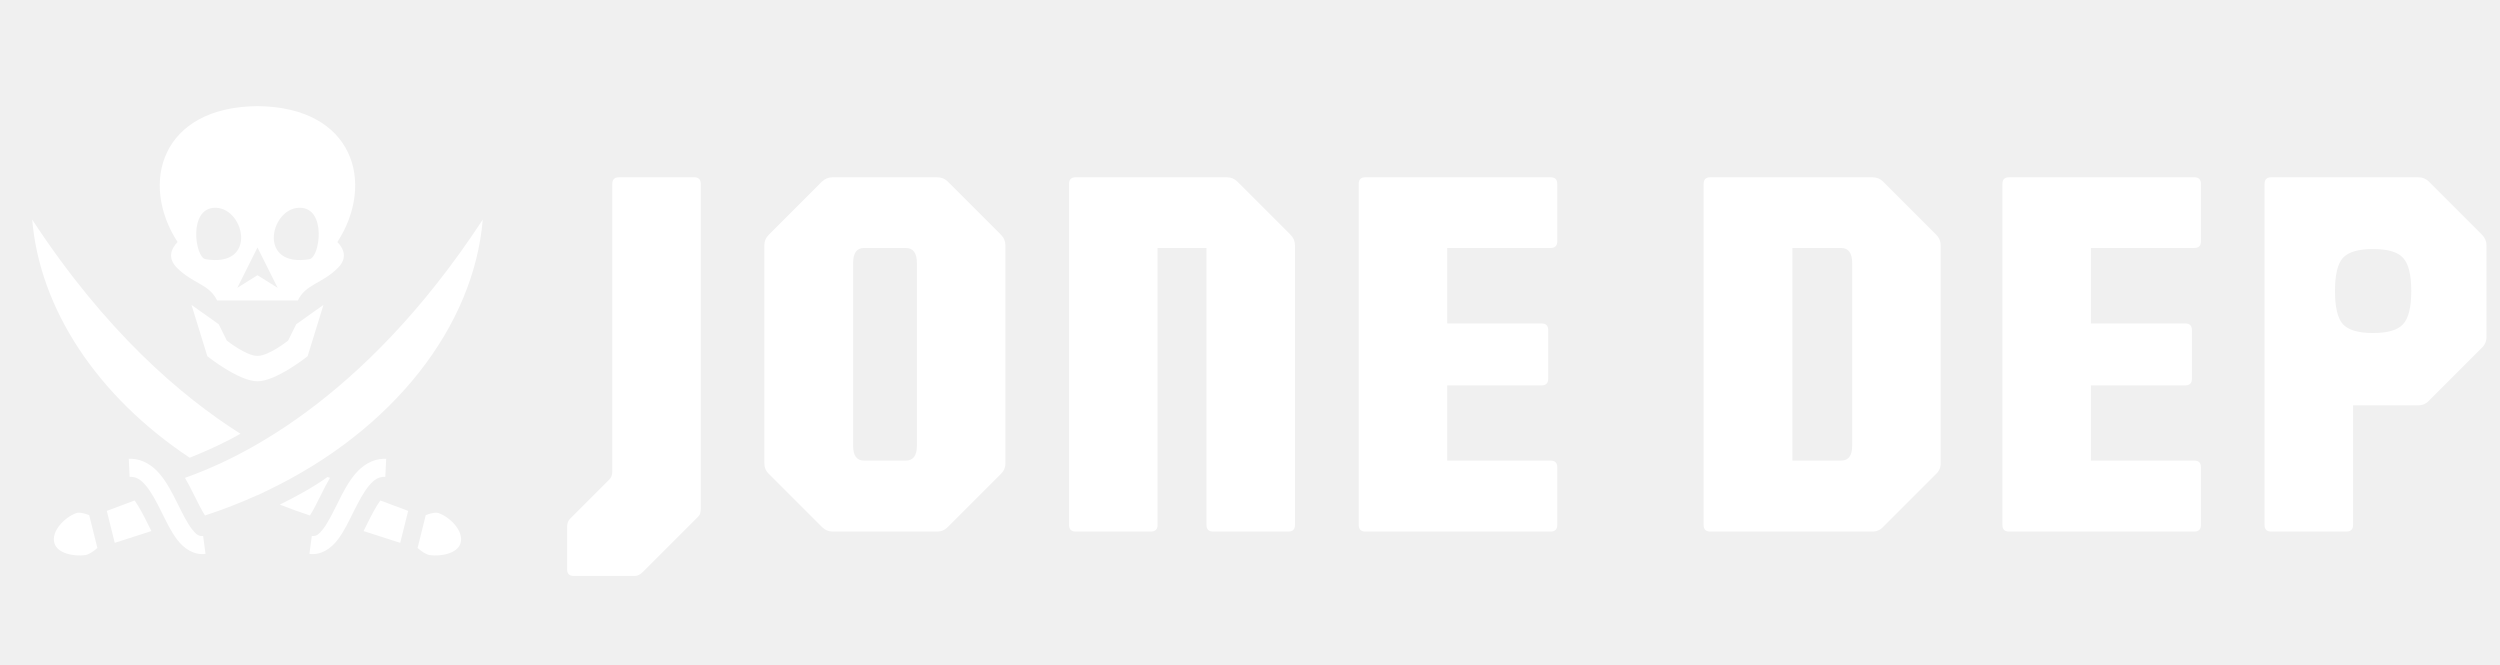
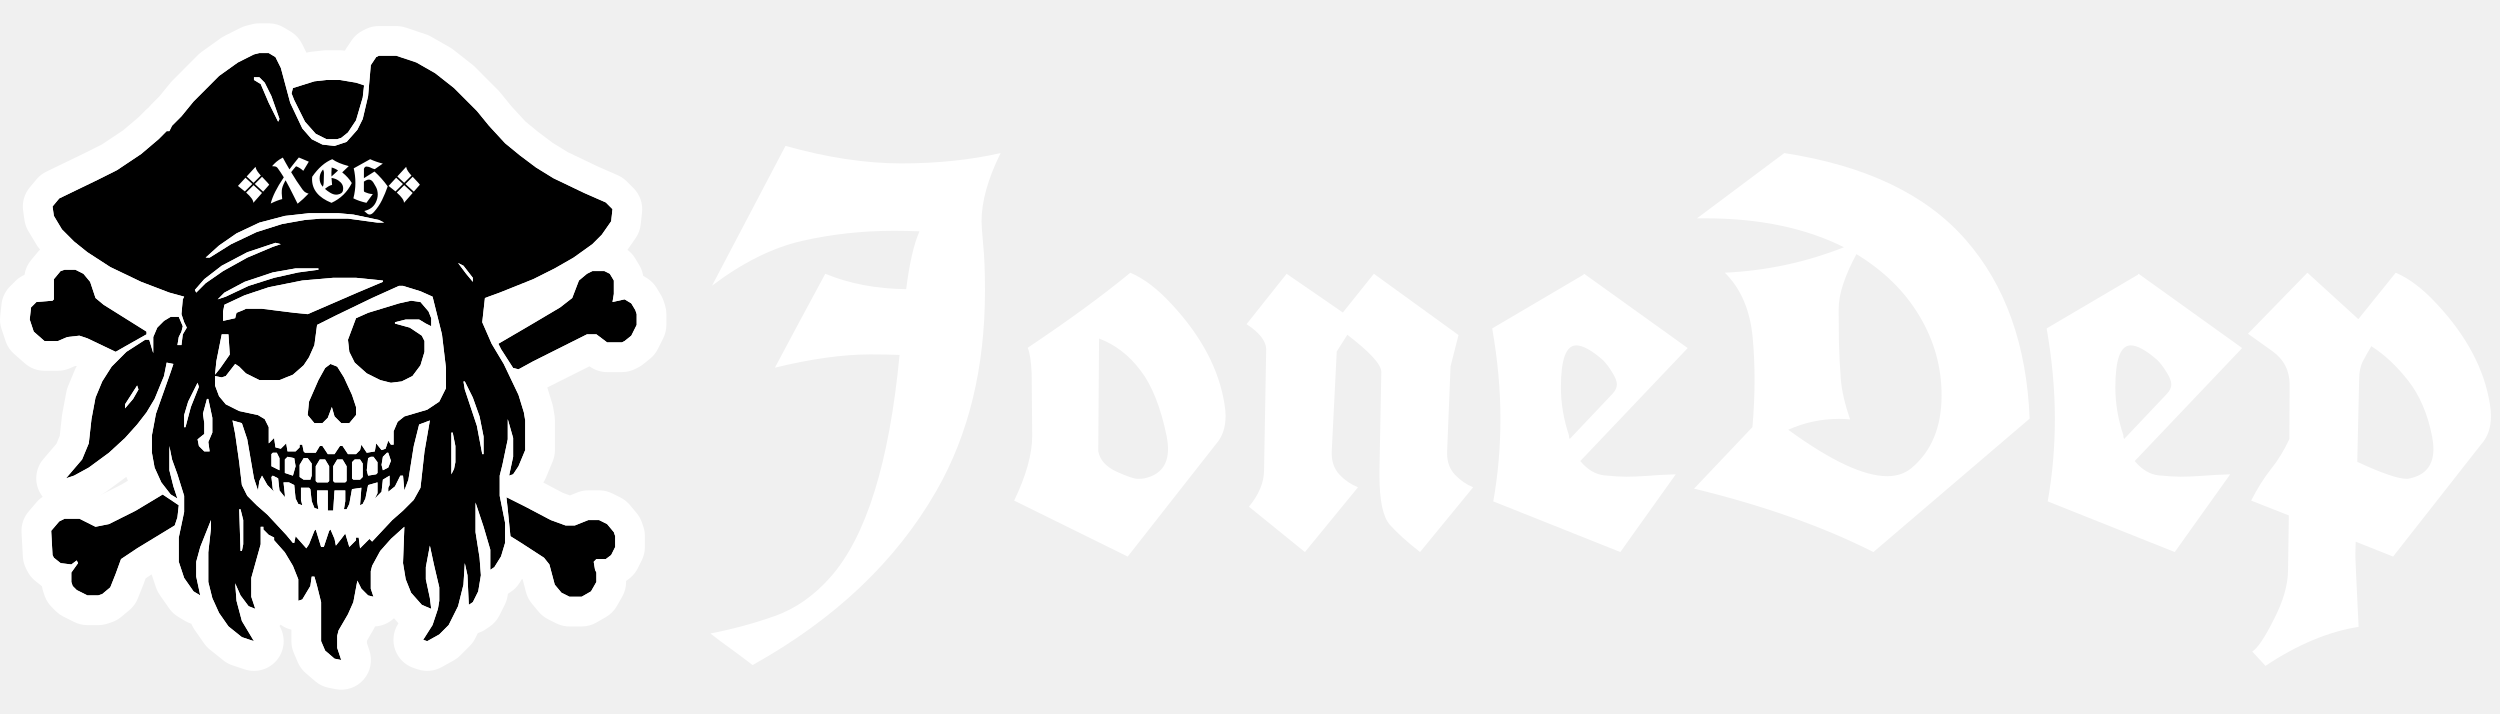
- <svg xmlns="http://www.w3.org/2000/svg" width="602" height="160" viewBox="0 0 602 160" fill="none">
-   <path d="M62 25.557C38.75 25.75 33.573 44.131 42.762 58.285C41.213 59.867 40.257 62.132 42.625 64.5C46.5 68.375 50.375 68.375 52.277 72.352H71.723C73.625 68.375 77.5 68.375 81.375 64.5C83.743 62.132 82.787 59.867 81.238 58.285C90.427 44.131 85.25 25.75 62 25.557ZM51.793 50.03C51.896 50.029 52.002 50.031 52.109 50.037C58.988 50.386 62 64.5 49.486 62.412C46.965 61.991 45.283 50.069 51.793 50.03ZM72.207 50.03C78.717 50.069 77.035 61.991 74.514 62.412C62 64.5 65.012 50.386 71.891 50.037C71.999 50.031 72.104 50.029 72.207 50.029V50.03ZM7.75 52.875C9.544 74.329 23.365 95.39 45.682 110.224C50.032 108.468 54.344 106.513 57.894 104.442C43.655 95.436 25.415 79.87 7.75 52.875ZM116.25 52.875C86.994 97.584 56.154 110.951 44.54 115.068C45.31 116.37 45.993 117.727 46.65 119.048C47.589 120.934 48.486 122.741 49.358 124.13C53.658 122.725 57.878 121.089 62 119.228L62.041 119.246C62.822 118.876 63.601 118.5 64.378 118.12C94.814 103.556 114.108 78.496 116.25 52.875ZM62 59.59L66.862 69.314L62 66.275L57.138 69.314L62 59.59ZM46.111 73.421L49.928 85.783C49.928 85.783 57.501 91.818 62 91.818C66.499 91.818 74.072 85.783 74.072 85.783L77.888 73.421L71.329 78.08L69.376 82.015C69.376 82.015 64.749 85.703 62 85.703C59.251 85.703 54.624 82.015 54.624 82.015L52.671 78.08L46.111 73.421ZM31.584 110.47C31.392 110.465 31.201 110.467 31.009 110.476L31.216 114.83C32.757 114.757 33.835 115.416 35.118 116.923C36.401 118.43 37.617 120.727 38.809 123.12C40 125.514 41.16 127.993 42.713 130.011C44.267 132.027 46.637 133.751 49.487 133.374L48.916 129.053C47.924 129.184 47.273 128.787 46.167 127.35C45.06 125.913 43.921 123.606 42.712 121.177C41.502 118.748 40.218 116.187 38.438 114.097C36.77 112.138 34.428 110.54 31.584 110.47ZM92.416 110.47C89.571 110.54 87.23 112.137 85.562 114.097C83.782 116.187 82.498 118.748 81.288 121.177C80.079 123.606 78.94 125.913 77.833 127.35C76.726 128.787 76.076 129.184 75.084 129.053L74.513 133.374C77.363 133.751 79.733 132.027 81.287 130.011C82.84 127.993 84 125.514 85.191 123.12C86.383 120.727 87.599 118.43 88.882 116.923C90.165 115.416 91.243 114.757 92.784 114.83L92.991 110.476C92.799 110.467 92.608 110.465 92.416 110.47ZM78.871 114.855C75.487 117.278 71.574 119.437 67.385 121.51C69.777 122.457 72.197 123.33 74.641 124.13C75.514 122.741 76.411 120.934 77.35 119.048C78.007 117.727 78.69 116.37 79.46 115.068C79.273 115.002 79.067 114.926 78.871 114.855H78.871ZM32.417 120.515L25.716 123.022L27.63 130.717L36.452 127.882C36.108 127.2 35.771 126.514 35.433 125.833C34.452 123.864 33.454 121.968 32.417 120.515ZM91.583 120.515C90.546 121.968 89.548 123.864 88.567 125.833C88.229 126.514 87.892 127.2 87.548 127.882L96.37 130.717L98.284 123.022L91.583 120.515ZM18.956 123.458C18.849 123.46 18.742 123.47 18.637 123.487C18.536 123.503 18.438 123.528 18.342 123.563C15.546 124.58 12.262 127.932 13.099 130.786C13.842 133.323 17.864 134.022 20.484 133.672C21.411 133.549 22.522 132.762 23.447 131.956L21.479 124.049C20.695 123.738 19.732 123.437 18.956 123.458ZM105.044 123.458C104.268 123.437 103.305 123.738 102.521 124.049L100.553 131.956C101.478 132.762 102.589 133.549 103.516 133.672C106.136 134.022 110.158 133.323 110.901 130.786C111.738 127.932 108.454 124.58 105.658 123.563C105.562 123.529 105.464 123.503 105.363 123.487C105.258 123.47 105.151 123.46 105.044 123.458Z" fill="white" />
-   <path d="M138.16 138.688C137.093 138.688 136.56 138.155 136.56 137.088V126.912C136.56 126.101 136.773 125.461 137.2 124.992L146.672 115.52C147.184 115.051 147.44 114.368 147.44 113.472V44.288C147.44 43.221 147.973 42.688 149.04 42.688H167.152C168.219 42.688 168.752 43.221 168.752 44.288V122.432C168.752 122.816 168.709 123.179 168.624 123.52C168.581 123.819 168.389 124.139 168.048 124.48L154.8 137.728C154.16 138.368 153.52 138.688 152.88 138.688H138.16ZM200.503 128C199.522 128 198.668 127.637 197.943 126.912L185.143 114.112C184.418 113.429 184.055 112.576 184.055 111.552V59.072C184.055 58.091 184.418 57.237 185.143 56.512L197.943 43.712C198.668 43.029 199.522 42.688 200.503 42.688H225.655C226.679 42.688 227.532 43.029 228.215 43.712L241.015 56.512C241.74 57.237 242.103 58.091 242.103 59.072V111.552C242.103 112.576 241.74 113.429 241.015 114.112L228.215 126.912C227.532 127.637 226.679 128 225.655 128H200.503ZM208.055 110.912H218.103C219.895 110.912 220.791 109.717 220.791 107.328V63.36C220.791 60.928 219.895 59.712 218.103 59.712H208.055C206.306 59.712 205.431 60.928 205.431 63.36V107.328C205.431 109.717 206.306 110.912 208.055 110.912ZM259.03 128C257.963 128 257.43 127.467 257.43 126.4V44.288C257.43 43.221 257.963 42.688 259.03 42.688H295.382C296.406 42.688 297.259 43.029 297.942 43.712L310.742 56.512C311.467 57.237 311.83 58.091 311.83 59.072V126.4C311.83 127.467 311.297 128 310.23 128H292.118C291.051 128 290.518 127.467 290.518 126.4V59.712H278.742V126.4C278.742 127.467 278.209 128 277.142 128H259.03ZM328.78 128C327.713 128 327.18 127.467 327.18 126.4V44.288C327.18 43.221 327.713 42.688 328.78 42.688H373.388C374.455 42.688 374.988 43.221 374.988 44.288V58.112C374.988 59.179 374.455 59.712 373.388 59.712H348.492V77.888H371.212C372.279 77.888 372.812 78.421 372.812 79.488V91.2C372.812 92.267 372.279 92.8 371.212 92.8H348.492V110.912H373.388C374.455 110.912 374.988 111.445 374.988 112.512V126.4C374.988 127.467 374.455 128 373.388 128H328.78ZM411.832 128C410.765 128 410.232 127.467 410.232 126.4V44.288C410.232 43.221 410.765 42.688 411.832 42.688H450.872C451.896 42.688 452.749 43.029 453.432 43.712L466.232 56.512C466.957 57.237 467.32 58.091 467.32 59.072V111.552C467.32 112.576 466.957 113.429 466.232 114.112L453.432 126.912C452.749 127.637 451.896 128 450.872 128H411.832ZM431.608 110.912H443.32C445.112 110.912 446.008 109.717 446.008 107.328V63.36C446.008 60.928 445.112 59.712 443.32 59.712H431.608V110.912ZM483.78 128C482.713 128 482.18 127.467 482.18 126.4V44.288C482.18 43.221 482.713 42.688 483.78 42.688H528.388C529.455 42.688 529.988 43.221 529.988 44.288V58.112C529.988 59.179 529.455 59.712 528.388 59.712H503.492V77.888H526.212C527.279 77.888 527.812 78.421 527.812 79.488V91.2C527.812 92.267 527.279 92.8 526.212 92.8H503.492V110.912H528.388C529.455 110.912 529.988 111.445 529.988 112.512V126.4C529.988 127.467 529.455 128 528.388 128H483.78ZM546.905 128C545.838 128 545.305 127.467 545.305 126.4V44.288C545.305 43.221 545.838 42.688 546.905 42.688H582.297C583.321 42.688 584.174 43.029 584.857 43.712L597.657 56.512C598.382 57.237 598.745 58.091 598.745 59.072V81.152C598.745 82.176 598.382 83.029 597.657 83.712L584.857 96.512C584.174 97.237 583.321 97.6 582.297 97.6H566.617V126.4C566.617 127.467 566.084 128 565.017 128H546.905ZM571.417 80.192C574.958 80.192 577.369 79.488 578.649 78.08C579.972 76.672 580.633 74.005 580.633 70.08C580.633 66.155 579.972 63.488 578.649 62.08C577.369 60.672 574.958 59.968 571.417 59.968C567.918 59.968 565.508 60.672 564.185 62.08C562.905 63.488 562.265 66.155 562.265 70.08C562.265 74.005 562.905 76.672 564.185 78.08C565.508 79.488 567.918 80.192 571.417 80.192Z" fill="white" />
+ <svg xmlns="http://www.w3.org/2000/svg" width="589" height="168" viewBox="0 0 589 168" fill="none">
+   <path d="M61.099 12.5H63.314L64.896 13.451L66.161 15.988L68.376 24.232L71.223 30.256L73.438 32.793L75.969 34.061L78.816 34.378L81.663 33.427L84.195 30.573L85.46 28.037L86.725 22.646L87.358 15.354L88.624 13.451L89.256 13.134H93.369L98.115 14.72L102.544 17.256L106.973 20.744L112.352 26.134L115.199 29.622L118.995 33.744L122.475 36.598L126.272 39.451L130.385 41.988L137.661 45.476L142.723 47.695L144.305 49.281L143.989 52.134L141.774 55.305L139.56 57.524L135.13 60.695L130.701 63.232L125.639 65.768L117.73 68.939L114.25 70.207L113.617 75.915L115.832 80.988L118.679 85.744L122.159 93.037L123.425 97.159L123.741 99.061V106.037L122.159 109.841L120.894 111.744L119.944 112.061L120.894 107.622V103.183L119.628 98.744V103.5L118.363 109.524L117.73 112.061V116.817L118.995 123.159V127.915L118.046 131.085L116.464 133.622L115.515 134.256V129.5L113.933 124.11L112.035 118.402V125.378L112.984 131.402L113.301 135.524L112.668 139.329L111.402 141.866L110.453 142.5L110.137 135.524L109.504 132.671L109.188 137.744L107.922 142.817L105.708 147.256L103.493 149.476L100.646 151.061L99.697 150.744L101.911 147.256L103.177 143.451L103.493 141.549V138.378L102.228 132.988L101.279 128.549L100.329 133.622V136.476L101.279 140.915L101.595 143.451L99.38 142.5L96.849 139.646L95.584 136.476L94.951 132.671L95.267 124.11L92.104 126.963L89.573 129.817L87.674 133.305L87.358 134.573V138.695L87.991 140.598L86.725 140.28L85.144 138.695L84.195 136.793L83.245 141.866L81.98 144.72L79.765 148.524L79.449 149.793V152.646L80.398 155.5L78.816 155.183L76.602 153.28L75.652 151.061V141.866L74.703 138.061L74.071 135.841H73.438L73.121 138.061L71.223 141.232L70.274 141.549V136.476L69.009 133.305L67.11 130.134L64.579 127.28V126.646L63.314 126.012L62.048 124.744V124.11H61.416V128.232L59.201 136.159V140.598L60.15 143.451L58.568 142.817L56.67 140.28L55.405 137.427L55.721 141.549L56.986 146.305L59.834 151.061L56.986 150.11L53.823 147.573L51.608 144.402L50.026 140.915L49.077 137.11V130.134L49.71 124.427V122.524L47.179 128.866L46.23 132.354V135.841L47.179 140.28L45.597 139.329L43.383 136.159L42.117 132.354V126.646L43.383 120.622V116.817L41.801 111.744L40.535 108.256L39.902 105.085V110.793L40.852 114.598L41.801 117.451L40.219 116.5L38.004 113.646L36.422 110.159L35.79 106.671V102.549L36.739 97.476L40.219 87.646L40.852 85.744L39.27 85.427L38.637 88.598L36.422 93.988L34.524 97.159L32.309 100.012L29.462 103.183L25.666 106.671L20.92 110.159L17.44 112.061L15.542 112.695L19.338 108.256L20.92 104.451L21.553 98.744L22.502 93.671L24.084 89.866L26.298 86.378L29.779 82.89L34.208 80.037H35.157L36.106 83.207V79.402L37.055 77.183L38.637 75.598L40.219 74.646H42.117L43.066 76.866L42.75 78.134L42.117 79.402L41.801 81.305H42.75L43.066 78.768L44.015 77.183L43.383 75.915L42.75 74.012L43.066 70.524L43.383 69.89L39.902 68.939L33.259 66.402L25.982 62.915L20.604 59.427L17.44 56.89L14.593 54.037L12.694 50.866L12.378 48.646L13.96 46.744L23.135 42.305L27.564 40.085L33.259 36.281L37.371 32.793L39.27 30.89H39.902L40.535 29.622L42.75 27.402L45.597 23.915L51.608 17.89L56.037 14.72L59.834 12.817L61.099 12.5ZM59.834 18.207V18.841L61.416 19.793L63.314 24.232L65.528 28.671L65.845 28.037L63.947 22.646L62.365 19.476L61.099 18.207H59.834ZM72.805 50.232L67.11 50.866L61.099 52.451L55.721 54.988L51.608 57.842L48.444 60.695H49.394L54.456 57.524L60.467 54.671L66.478 52.768L71.856 51.817L75.652 51.5H81.98L88.94 52.451H90.522L89.256 51.817L83.245 50.549L79.765 50.232H72.805ZM64.896 57.207L58.252 59.427L52.241 62.598L48.128 65.768L45.913 68.305L46.23 68.939L48.444 66.719L52.557 63.866L58.252 60.695L64.263 58.158L66.161 57.524L64.896 57.207ZM107.922 61.963L109.821 64.5L111.402 66.402V65.451L109.188 62.598L107.922 61.963ZM69.641 63.232L64.263 64.183L57.619 66.402L52.874 68.939L51.292 70.524L53.19 69.89L58.568 67.354L64.579 65.451L70.274 64.183L75.02 63.549V63.232H69.641ZM78.5 65.451L71.223 66.085L63.314 67.671L57.619 69.573L52.874 71.793L52.557 73.378V75.598L55.405 74.963L55.721 73.695L57.303 73.061L57.936 72.744H61.732L69.325 73.695L72.489 74.012L84.195 68.939L90.206 66.402V66.085L83.878 65.451H78.5ZM94.002 67.354L87.674 70.207L79.132 74.329L74.703 76.549L74.071 81.305L72.805 84.159L71.54 86.061L69.009 88.281L65.845 89.549H61.099L57.936 87.963L56.354 86.378L55.405 85.744L53.19 88.598L52.241 88.915L50.659 88.598V90.817L51.608 93.354L53.19 95.256L56.354 96.841L60.783 97.793L62.365 98.744L63.314 100.646V104.451L64.579 103.183L64.896 105.402L66.161 105.719L67.427 104.451L67.743 106.354H69.641L70.591 105.402V104.768H71.223L71.54 106.354L71.856 106.671H74.387L75.336 105.085H75.969L77.234 106.988H78.816L80.082 105.085H80.714L81.98 106.988H83.878L84.827 106.037L85.144 104.768L86.409 106.671L88.307 106.354L88.624 104.451L89.889 106.037L90.838 105.719L91.471 103.817L92.104 104.768H92.737V101.598L93.686 99.378L95.267 98.11L100.646 96.524L103.493 94.622L105.075 91.451V86.695L104.126 78.768L101.911 69.89L99.064 68.622L94.951 67.354H94.002ZM52.241 78.768L50.975 85.11L50.659 88.281L51.925 86.695L54.139 83.524L53.823 78.768H52.241ZM109.188 89.866L109.504 91.768L112.352 100.329L113.617 106.988H113.933V102.866L112.984 98.11L111.402 93.671L109.504 89.866H109.188ZM46.546 90.183L44.332 94.622L43.383 97.793V100.646H43.699L44.964 95.89L46.863 91.134L46.546 90.183ZM32.309 90.817L29.462 95.256V96.207L31.36 93.988L32.626 91.768L32.309 90.817ZM48.761 93.988L47.812 97.476L48.128 99.695V102.232L46.546 103.5L46.863 105.085L48.128 106.354H49.394L49.077 104.134L50.026 101.915V98.427L49.077 93.988H48.761ZM54.772 99.061L55.405 102.232L56.354 108.89L56.986 114.28L58.252 116.817L60.467 119.037L62.998 121.256L67.427 126.012L69.009 127.915H69.325L69.641 126.329L72.172 129.183L72.805 128.232L74.071 125.061L74.387 124.744L75.652 128.866H76.285L77.551 125.061L77.867 124.744L78.816 126.963L79.132 128.549L80.398 126.963L81.347 125.695L82.296 128.866L83.878 127.28V126.646H84.511L84.827 129.183L87.042 126.963L87.674 127.598L92.42 122.524L94.951 120.305L97.482 117.768L99.064 114.915L100.013 106.354L101.279 99.061L98.748 100.012L97.482 105.085L96.217 113.012L95.267 115.549L94.951 112.061H94.318L93.053 114.598L91.471 115.866V114.915L91.787 114.28V112.061L90.206 113.012L89.889 115.866L88.307 117.451L88.94 116.183V113.646L86.725 114.28L86.093 117.451L85.46 118.719L84.827 119.037L85.144 114.915L82.929 115.232L82.296 118.719L81.663 119.988H81.031L81.347 118.085V115.549H78.816L78.5 120.305H77.234V115.549H74.703V118.085L75.02 119.988L74.071 119.671L73.438 118.085L73.121 115.232L72.805 114.915H70.907V117.768L71.223 119.037L70.274 118.719L69.641 117.451L69.325 114.28L68.059 113.646H66.794L67.11 116.5V117.134L65.845 115.549L65.528 112.695L64.263 112.061L63.947 112.378L64.263 115.232L64.579 115.866L62.998 114.28L61.732 112.061L61.099 113.329L60.783 115.549L59.834 112.695L58.252 103.5L56.986 99.695L54.772 99.061ZM106.34 101.915V111.744L106.973 110.476L107.29 108.89V105.085L106.657 101.915H106.34ZM64.263 106.671L63.947 106.988V109.841L65.845 110.793V107.939L65.212 106.671H64.263ZM91.155 106.671L90.206 107.622L89.889 109.524L90.206 110.793L91.471 110.159L92.104 108.573L91.471 106.671H91.155ZM67.743 107.622L67.11 108.256V111.427L69.009 112.061L69.641 109.841L69.325 107.939L67.743 107.622ZM87.358 107.622L86.725 107.939L86.409 110.793L86.725 112.061L88.624 111.744L88.94 111.427V108.89L87.991 107.622H87.358ZM71.54 107.939L70.591 109.524V112.378L71.54 113.012H73.121L73.438 112.061V109.207L72.489 107.939H71.54ZM75.336 108.256L74.387 109.841V113.329L74.703 113.646H77.234L77.551 113.329V109.841L76.602 108.256H75.336ZM79.449 108.256L78.5 109.841V113.329L78.816 113.646H81.347L81.663 113.329V109.841L80.714 108.256H79.449ZM83.562 108.256L82.929 108.89V112.695L83.245 113.012H84.827L85.46 112.378V109.207L84.827 108.256H83.562ZM56.354 119.988L56.67 129.817H56.986L57.303 128.232V122.524L56.67 119.988H56.354Z" fill="black" />
+   <path d="M76.918 18.841H80.082L83.878 19.476L85.776 20.11L85.46 22.963L83.878 28.354L81.98 31.207L80.398 32.476L79.449 32.793H76.918L74.387 31.524L71.856 28.671L69.325 23.598L68.692 22.012L69.009 20.744L74.07 19.159L76.918 18.841Z" fill="black" />
+   <path d="M15.225 63.549H17.756L19.655 64.5L21.236 66.402L22.502 70.207L24.4 71.793L34.524 78.134V78.768L29.462 81.622L27.247 82.89L20.604 79.719L18.706 79.085L15.858 79.402L13.644 80.354H10.48L7.949 78.134L7 75.281L7.316 72.427L8.582 71.159L12.378 70.841L12.694 70.524V65.768L14.276 63.866L15.225 63.549Z" fill="black" />
+   <path d="M139.559 63.866H142.407L143.672 64.5L144.621 66.085V69.256L144.305 71.159L147.152 70.524L148.734 71.476L149.683 73.061L150 74.012V76.549L148.734 79.085L147.152 80.354L146.52 80.671H143.04L140.509 78.768H138.294L125.639 85.11L122.159 87.012L120.894 86.695L118.046 82.256L117.413 80.988L125.006 76.549L131.967 72.427L134.814 70.207L136.396 66.085L138.294 64.5L139.559 63.866Z" fill="black" />
+   <path d="M96.849 70.841L99.064 71.159L100.962 73.378L101.595 74.963V76.866L100.329 76.232L98.748 75.281H95.584L93.053 75.915V76.232L96.533 77.183L99.38 79.085L100.013 80.354V82.89L99.064 86.061L97.166 88.598L94.635 89.866L92.104 90.183L89.573 89.549L86.409 87.963L83.562 85.427L82.296 82.89L81.98 80.037L83.878 74.963L86.725 73.695L94.002 71.476L96.849 70.841Z" fill="black" />
+   <path d="M77.867 85.744L79.449 86.378L81.031 88.915L82.929 93.037L83.878 95.89V97.793L82.296 99.695H80.398L78.816 98.11L78.183 95.89L77.234 98.427L75.969 99.695H74.071L72.489 97.793L72.805 94.622L75.02 89.549L76.602 86.695L77.867 85.744Z" fill="black" />
+   <path d="M38.321 116.5L42.117 119.037L41.801 121.89L41.168 123.793L32.309 129.183L28.513 131.719L27.247 135.207L25.982 138.378L24.084 139.963L23.135 140.28H20.604L18.073 139.012L17.124 138.061L16.807 137.11V134.89L18.389 132.671L18.073 132.037L16.807 132.988L14.276 132.671L12.694 131.402L12.378 130.768L12.062 125.061L13.96 122.841L15.225 122.207H18.706L22.502 124.11L25.666 123.476L31.993 120.305L38.321 116.5Z" fill="black" />
+   <path d="M119.312 117.134L123.741 119.354L129.752 122.524L133.232 123.793H135.447L138.61 122.524H141.141L143.04 123.476L144.621 125.378L144.938 126.329V128.866L143.989 130.768L142.723 131.719H140.509L139.876 132.354L140.192 134.256L140.509 134.89V137.11L139.243 139.329L137.029 140.598H134.181L132.283 139.646L130.701 137.744L129.436 132.988L128.17 131.402L122.792 127.915L120.261 126.329L119.628 119.988L119.312 117.134Z" fill="black" />
+   <path d="M144.622 125.378L143.04 123.476L141.141 122.524H138.61L135.447 123.793H133.232L129.752 122.524L123.741 119.354L119.311 117.134L119.628 119.987L120.26 126.329L122.792 127.915L128.17 131.402L129.435 132.987L130.701 137.744L132.283 139.646L134.181 140.598H137.028L139.243 139.329L140.509 137.109V134.891L140.192 134.256L139.876 132.354L140.509 131.72H142.723L143.989 130.769L144.938 128.866V126.329L144.622 125.378ZM61.099 12.5L59.834 12.817L56.038 14.72L51.608 17.891L45.597 23.915L42.75 27.402L40.535 29.622L39.902 30.891H39.269L37.372 32.793L33.258 36.28L27.564 40.085L23.134 42.305L13.96 46.744L12.378 48.647L12.694 50.866L14.592 54.036L17.44 56.891L20.603 59.427L25.982 62.915L33.258 66.402L39.902 68.939L43.383 69.891L43.066 70.524L42.75 74.012L43.383 75.915L44.015 77.183L43.066 78.769L42.75 81.305H41.8L42.117 79.402L42.75 78.134L43.066 76.866L42.117 74.647H40.218L38.636 75.598L37.055 77.183L36.106 79.402V83.207L35.157 80.036H34.208L29.778 82.891L26.299 86.378L24.084 89.866L22.502 93.671L21.552 98.744L20.92 104.451L19.339 108.256L15.542 112.695L17.44 112.061L20.92 110.158L25.666 106.671L29.462 103.183L32.309 100.012L34.524 97.158L36.423 93.988L38.636 88.598L39.269 85.427L40.851 85.744L40.218 87.647L36.739 97.476L35.79 102.549V106.671L36.423 110.158L38.005 113.646L40.218 116.5L41.8 117.451L40.851 114.598L39.902 110.793V105.085L40.535 108.256L41.8 111.744L43.383 116.817V120.622L42.117 126.646V132.354L43.383 136.158L45.597 139.329L47.179 140.28L46.23 135.842V132.354L47.179 128.866L49.71 122.524V124.427L49.077 130.134V137.109L50.026 140.915L51.608 144.402L53.823 147.573L56.986 150.109L59.834 151.061L56.986 146.305L55.721 141.549L55.405 137.427L56.67 140.28L58.568 142.817L60.15 143.451L59.201 140.598V136.158L61.416 128.231V124.109H62.049V124.744L63.314 126.012L64.58 126.646V127.28L67.11 130.134L69.008 133.305L70.274 136.476V141.549L71.223 141.231L73.122 138.061L73.438 135.842H74.07L74.703 138.061L75.652 141.866V151.061L76.601 153.28L78.816 155.183L80.398 155.5L79.449 152.646V149.793L79.765 148.524L81.98 144.72L83.245 141.866L84.194 136.793L85.143 138.695L86.725 140.28L87.991 140.598L87.358 138.695V134.573L87.674 133.305L89.573 129.817L92.103 126.964L95.267 124.109L94.951 132.671L95.584 136.476L96.849 139.646L99.381 142.5L101.594 143.451L101.278 140.915L100.33 136.476V133.622L101.278 128.549L102.227 132.988L103.493 138.378V141.549L103.176 143.451L101.911 147.256L99.697 150.744L100.646 151.061L103.493 149.476L105.708 147.256L107.923 142.817L109.188 137.744L109.505 132.671L110.136 135.524L110.453 142.5L111.402 141.866L112.668 139.329L113.301 135.524L112.984 131.402L112.035 125.378V118.402L113.933 124.109L115.515 129.5V134.256L116.465 133.622L118.047 131.085L118.995 127.915V123.158L117.73 116.817V112.061L118.363 109.524L119.628 103.5V98.744L120.893 103.183V107.622L119.944 112.061L120.893 111.744L122.159 109.842L123.741 106.036V99.061L123.425 97.158L122.159 93.036L118.679 85.744L115.832 80.988L113.617 75.915L114.25 70.207L117.73 68.939L125.639 65.769L130.701 63.231L135.131 60.695L139.559 57.524L141.774 55.305L143.989 52.134L144.305 49.28L142.723 47.695L137.661 45.476L130.385 41.988L126.272 39.451L122.475 36.598L118.995 33.744L115.199 29.622L112.351 26.134L106.973 20.744L102.544 17.256L98.115 14.72L93.369 13.134H89.257L88.624 13.451L87.358 15.354L86.725 22.646L85.46 28.036L84.194 30.573L81.664 33.427L78.816 34.378L75.969 34.06L73.438 32.793L71.223 30.256L68.376 24.231L66.161 15.988L64.896 13.451L63.314 12.5H61.099ZM31.993 120.305L25.666 123.476L22.502 124.109L18.706 122.207H15.225L13.96 122.842L12.061 125.061L12.378 130.769L12.694 131.402L14.276 132.671L16.807 132.988L18.073 132.036L18.389 132.671L16.807 134.891V137.109L17.124 138.061L18.073 139.012L20.603 140.28H23.134L24.084 139.964L25.982 138.378L27.248 135.207L28.513 131.72L32.309 129.183L41.168 123.793L41.8 121.891L42.117 119.036L38.32 116.5L31.993 120.305ZM56.67 119.988L57.303 122.524V128.231L56.986 129.817H56.67L56.353 119.988H56.67ZM100.013 106.354L99.064 114.915L97.482 117.769L94.951 120.305L92.42 122.524L87.674 127.598L87.042 126.964L84.827 129.183L84.51 126.646H83.878V127.28L82.297 128.866L81.347 125.695L80.398 126.964L79.133 128.549L78.816 126.964L77.867 124.744L77.55 125.061L76.285 128.866H75.652L74.386 124.744L74.07 125.061L72.805 128.231L72.173 129.183L69.641 126.329L69.325 127.915H69.008L67.427 126.012L62.998 121.256L60.467 119.036L58.252 116.817L56.986 114.28L56.353 108.891L55.405 102.231L54.772 99.061L56.986 99.695L58.252 103.5L59.834 112.695L60.783 115.549L61.099 113.329L61.732 112.061L62.998 114.28L64.58 115.866L64.263 115.231L63.947 112.378L64.263 112.061L65.528 112.695L65.844 115.549L67.11 117.134V116.5L66.794 113.646H68.059L69.325 114.28L69.641 117.451L70.274 118.72L71.223 119.036L70.907 117.769V114.915H72.805L73.122 115.231L73.438 118.085L74.07 119.671L75.019 119.988L74.703 118.085V115.549H77.234V120.305H78.5L78.816 115.549H81.347V118.085L81.031 119.988H81.664L82.297 118.72L82.929 115.231L85.143 114.915L84.827 119.036L85.46 118.72L86.093 117.451L86.725 114.28L88.94 113.646V116.183L88.307 117.451L89.889 115.866L90.206 113.012L91.788 112.061V114.28L91.471 114.915V115.866L93.052 114.598L94.318 112.061H94.951L95.267 115.549L96.216 113.012L97.482 105.085L98.748 100.012L101.278 99.061L100.013 106.354ZM25.065 115.799C24.814 115.983 24.551 116.151 24.278 116.301L23.448 116.754L23.451 116.756L28.609 114.171L30.138 113.251L30.048 113.05C29.942 112.818 29.851 112.58 29.772 112.339L25.065 115.799ZM76.601 108.256L77.55 109.842V113.329L77.234 113.646H74.703L74.386 113.329V109.842L75.336 108.256H76.601ZM80.715 108.256L81.664 109.842V113.329L81.347 113.646H78.816L78.5 113.329V109.842L79.449 108.256H80.715ZM72.489 107.939L73.438 109.207V112.061L73.122 113.012H71.54L70.591 112.378V109.524L71.54 107.939H72.489ZM84.827 108.256L85.46 109.207V112.378L84.827 113.012H83.245L82.929 112.695V108.891L83.561 108.256H84.827ZM69.325 107.939L69.641 109.842L69.008 112.061L67.11 111.427V108.256L67.743 107.622L69.325 107.939ZM87.991 107.622L88.94 108.891V111.427L88.624 111.744L86.725 112.061L86.409 110.793L86.725 107.939L87.358 107.622H87.991ZM106.657 101.915L107.29 105.085V108.891L106.973 110.476L106.341 111.744V101.915H106.657ZM65.212 106.671L65.844 107.939V110.793L63.947 109.842V106.987L64.263 106.671H65.212ZM91.471 106.671L92.103 108.573L91.471 110.158L90.206 110.793L89.889 109.524L90.206 107.622L91.155 106.671H91.471ZM94.951 67.353L99.064 68.622L101.911 69.891L104.126 78.769L105.075 86.695V91.451L103.493 94.622L100.646 96.524L95.267 98.109L93.685 99.378L92.736 101.598V104.769H92.103L91.471 103.817L90.839 105.72L89.889 106.036L88.624 104.451L88.307 106.354L86.409 106.671L85.143 104.769L84.827 106.036L83.878 106.987H81.98L80.715 105.085H80.082L78.816 106.987H77.234L75.969 105.085H75.336L74.386 106.671H71.856L71.54 106.354L71.223 104.769H70.591V105.402L69.641 106.354H67.743L67.427 104.451L66.161 105.72L64.896 105.402L64.58 103.183L63.314 104.451V100.646L62.365 98.744L60.783 97.793L56.353 96.842L53.19 95.256L51.608 93.353L50.659 90.817V88.598L52.241 88.915L53.19 88.598L55.405 85.744L56.353 86.378L57.935 87.964L61.099 89.549H65.844L69.008 88.28L71.54 86.061L72.805 84.158L74.07 81.305L74.703 76.549L79.133 74.329L87.674 70.207L94.002 67.353H94.951ZM109.505 89.866L111.402 93.671L112.984 98.109L113.933 102.866V106.987H113.617L112.351 100.329L109.505 91.769L109.188 89.866H109.505ZM49.077 93.988L50.026 98.427V101.915L49.077 104.134L49.393 106.354H48.128L46.863 105.085L46.547 103.5L48.128 102.231V99.695L47.811 97.476L48.761 93.988H49.077ZM46.863 91.134L44.965 95.891L43.699 100.646H43.383V97.793L44.332 94.622L46.547 90.183L46.863 91.134ZM76.601 86.695L75.019 89.549L72.805 94.622L72.489 97.793L74.07 99.695H75.969L77.234 98.427L78.183 95.891L78.816 98.109L80.398 99.695H82.297L83.878 97.793V95.891L82.929 93.036L81.031 88.915L79.449 86.378L77.867 85.744L76.601 86.695ZM32.626 91.769L31.36 93.988L29.462 96.207V95.256L32.309 90.817L32.626 91.769ZM94.002 71.476L86.725 73.695L83.878 74.964L81.98 80.036L82.297 82.891L83.561 85.427L86.409 87.964L89.573 89.549L92.103 90.183L94.635 89.866L97.166 88.598L99.064 86.061L100.013 82.891V80.353L99.381 79.085L96.533 77.183L93.052 76.231V75.915L95.584 75.28H98.748L100.33 76.231L101.594 76.866V74.964L100.962 73.378L99.064 71.158L96.849 70.842L94.002 71.476ZM53.823 78.769L54.139 83.524L51.925 86.695L50.659 88.28L50.975 85.109L52.241 78.769H53.823ZM15.225 63.549L14.276 63.866L12.694 65.769V70.524L12.378 70.842L8.582 71.158L7.316 72.427L7 75.28L7.949 78.134L10.48 80.353H13.643L15.858 79.402L18.706 79.085L20.603 79.72L27.248 82.891L29.462 81.622L34.524 78.769V78.134L24.4 71.793L22.502 70.207L21.236 66.402L19.655 64.5L17.757 63.549H15.225ZM83.878 65.451L90.206 66.085V66.402L84.194 68.939L72.489 74.012L69.325 73.695L61.732 72.744H57.935L57.303 73.061L55.721 73.695L55.405 74.964L52.557 75.598V73.378L52.874 71.793L57.619 69.573L63.314 67.671L71.223 66.085L78.5 65.451H83.878ZM75.019 63.231V63.549L70.274 64.183L64.58 65.451L58.568 67.353L53.19 69.891L51.292 70.524L52.874 68.939L57.619 66.402L64.263 64.183L69.641 63.231H75.019ZM66.161 57.524L64.263 58.158L58.252 60.695L52.557 63.866L48.444 66.72L46.23 68.939L45.914 68.305L48.128 65.769L52.241 62.598L58.252 59.427L64.896 57.207L66.161 57.524ZM109.188 62.598L111.402 65.451V66.402L109.82 64.5L107.923 61.964L109.188 62.598ZM79.765 50.231L83.245 50.549L89.257 51.817L90.522 52.451H88.94L81.98 51.5H75.652L71.856 51.817L66.477 52.769L60.467 54.671L54.456 57.524L49.393 60.695H48.444L51.608 57.842L55.721 54.988L61.099 52.451L67.11 50.866L72.805 50.231H79.765ZM76.918 18.842L74.07 19.158L69.008 20.744L68.692 22.012L69.325 23.598L71.856 28.671L74.386 31.524L76.918 32.793H79.449L80.398 32.476L81.98 31.207L83.878 28.354L85.46 22.964L85.776 20.109L83.878 19.476L80.082 18.842H76.918ZM61.099 18.207L62.365 19.476L63.947 22.646L65.844 28.036L65.528 28.671L63.314 24.231L61.416 19.793L59.834 18.842V18.207H61.099ZM149.683 73.061L148.734 71.476L147.152 70.524L144.305 71.158L144.622 69.256V66.085L143.673 64.5L142.407 63.866H139.559L138.294 64.5L136.396 66.085L134.814 70.207L131.967 72.427L125.007 76.549L117.414 80.988L118.047 82.256L120.893 86.695L122.159 87.012L125.639 85.109L138.294 78.769H140.509L143.04 80.671H146.519L147.152 80.353L148.734 79.085L150 76.549V74.012L149.683 73.061ZM157 76.549C157 77.633 156.748 78.703 156.263 79.674L154.998 82.21C154.546 83.116 153.903 83.913 153.113 84.547L151.531 85.815C151.146 86.124 150.73 86.391 150.289 86.612L149.656 86.929C148.683 87.416 147.608 87.671 146.519 87.671H143.04C141.543 87.671 140.087 87.19 138.884 86.302L128.942 91.283L130.116 95.105L130.181 95.328C130.242 95.553 130.292 95.78 130.33 96.01L130.646 97.913L130.687 98.198C130.723 98.484 130.741 98.772 130.741 99.061V106.036C130.741 106.958 130.559 107.872 130.205 108.724L128.623 112.528C128.454 112.934 128.247 113.322 128.006 113.688L132.595 116.109L134.272 116.721L136.006 116.027L136.319 115.91C137.055 115.655 137.829 115.524 138.61 115.524H141.141L141.549 115.536C142.497 115.591 143.425 115.84 144.277 116.267L146.176 117.218L146.495 117.388C147.228 117.804 147.881 118.35 148.422 119L150.004 120.902L150.207 121.158C150.666 121.766 151.023 122.445 151.263 123.169L151.58 124.12C151.817 124.833 151.938 125.578 151.938 126.329V128.866C151.938 129.951 151.686 131.021 151.202 131.991L150.253 133.894C149.828 134.744 149.236 135.498 148.512 136.11L148.195 136.364L147.509 136.88V137.109C147.509 138.325 147.192 139.521 146.59 140.577L145.324 142.797C144.705 143.882 143.806 144.782 142.721 145.403L140.508 146.672C139.448 147.278 138.249 147.598 137.028 147.598H134.181C133.229 147.598 132.287 147.403 131.415 147.027L131.045 146.855L129.147 145.904C128.283 145.471 127.518 144.865 126.9 144.122L125.319 142.22C124.751 141.536 124.318 140.751 124.044 139.908L123.936 139.544L123.118 136.469L122.99 136.386L122.404 137.326C121.878 138.169 121.179 138.89 120.353 139.442L119.669 139.898L119.573 140.478C119.459 141.165 119.242 141.831 118.931 142.454L117.666 144.991C117.122 146.081 116.304 147.01 115.292 147.687L114.343 148.32C113.789 148.69 113.192 148.973 112.575 149.169L111.971 150.381C111.636 151.054 111.194 151.668 110.663 152.2L108.448 154.42C108.046 154.823 107.596 155.175 107.109 155.469L106.898 155.592L104.051 157.177C102.334 158.133 100.292 158.323 98.427 157.7L97.478 157.383C95.436 156.7 93.821 155.116 93.1 153.087C92.379 151.058 92.632 148.809 93.787 146.991L93.879 146.846L92.825 145.659C91.603 146.826 90.016 147.499 88.364 147.587C88.316 147.693 88.267 147.799 88.214 147.903L88.03 148.241L86.449 150.957V151.513L87.04 153.291C87.827 155.658 87.296 158.266 85.643 160.136C83.991 162.005 81.469 162.854 79.022 162.363L77.44 162.046C76.263 161.81 75.165 161.276 74.255 160.493L72.04 158.59C71.329 157.979 70.75 157.233 70.334 156.396L70.166 156.033L69.216 153.813C68.845 152.944 68.652 152.007 68.652 151.061V148.354C67.775 148.146 66.935 147.77 66.183 147.229C66.151 147.205 66.121 147.179 66.089 147.155C66.016 147.272 65.939 147.387 65.859 147.5C67.341 150.008 67.117 153.172 65.291 155.445C63.456 157.728 60.394 158.628 57.616 157.7L54.768 156.749C54.082 156.52 53.436 156.186 52.853 155.76L52.608 155.571L49.444 153.034C48.924 152.617 48.465 152.128 48.084 151.581L45.869 148.411C45.623 148.059 45.41 147.685 45.233 147.294L45.08 146.957C44.559 146.793 44.053 146.568 43.572 146.279L41.99 145.328C41.253 144.885 40.605 144.31 40.077 143.634L39.858 143.338L37.643 140.167C37.305 139.683 37.03 139.159 36.824 138.606L36.74 138.368L35.725 135.318L34.31 136.264L33.828 137.595C33.803 137.664 33.776 137.733 33.749 137.802L32.483 140.973C32.106 141.917 31.529 142.766 30.794 143.462L30.47 143.751L28.571 145.336C27.9 145.896 27.13 146.326 26.302 146.603L25.353 146.92C24.638 147.159 23.889 147.28 23.134 147.28H20.603C19.515 147.28 18.441 147.027 17.468 146.539L14.936 145.271C14.348 144.975 13.804 144.599 13.321 144.152L13.118 143.956L12.169 143.005C11.498 142.333 10.971 141.532 10.621 140.652L10.481 140.271L10.165 139.319C10.035 138.928 9.941 138.526 9.882 138.119L8.315 136.864C7.525 136.231 6.882 135.433 6.43 134.527L6.114 133.894C5.741 133.147 5.506 132.34 5.418 131.512L5.388 131.155L5.072 125.448C4.972 123.649 5.571 121.881 6.742 120.512L8.64 118.292L8.874 118.032C9.229 117.657 9.624 117.324 10.052 117.036C9.942 116.898 9.836 116.755 9.736 116.606C7.978 113.997 8.178 110.536 10.222 108.146L13.3 104.546L14.073 102.687L14.595 97.973L14.629 97.714C14.641 97.628 14.657 97.542 14.673 97.457L15.622 92.384L15.698 92.025C15.784 91.67 15.897 91.321 16.038 90.983L17.62 87.179L17.742 86.903C17.843 86.687 17.956 86.476 18.079 86.27L17.973 86.221L17.948 86.212L17.665 86.244L16.406 86.785C15.533 87.16 14.593 87.353 13.643 87.353H10.48C8.782 87.353 7.142 86.736 5.865 85.616L3.334 83.397C2.457 82.629 1.787 81.654 1.384 80.564L1.306 80.344L0.357 77.489C0.038 76.53 -0.069 75.513 0.043 74.509L0.359 71.655L0.398 71.361C0.624 69.895 1.31 68.536 2.361 67.482L3.627 66.214L3.85 66C4.42 65.477 5.07 65.057 5.77 64.75C5.956 63.484 6.486 62.287 7.312 61.293L8.894 59.391L9.053 59.206C9.183 59.061 9.318 58.922 9.458 58.789C9.226 58.539 9.011 58.274 8.818 57.993L8.587 57.632L6.688 54.462C6.21 53.663 5.896 52.776 5.764 51.853L5.448 49.634C5.169 47.676 5.731 45.691 6.996 44.171L8.578 42.269L8.824 41.987C9.416 41.348 10.124 40.823 10.911 40.442L20.052 36.02L24.038 34.022L29.035 30.683L32.617 27.646L34.314 25.946L34.566 25.706C34.701 25.583 34.842 25.468 34.985 25.356C35.168 25.118 35.367 24.891 35.58 24.678L37.546 22.707L40.175 19.488L40.402 19.224C40.48 19.137 40.56 19.053 40.642 18.971L46.653 12.946L46.861 12.745C47.074 12.549 47.299 12.367 47.534 12.198L51.963 9.027L52.189 8.872C52.418 8.721 52.656 8.584 52.901 8.461L56.698 6.559L57.045 6.396C57.396 6.244 57.76 6.121 58.133 6.027L59.398 5.71L59.818 5.618C60.24 5.54 60.669 5.5 61.099 5.5H63.314L63.551 5.504C64.74 5.544 65.9 5.887 66.922 6.501L68.503 7.452L68.715 7.585C69.758 8.264 70.603 9.21 71.16 10.326L72.201 12.415C72.56 12.316 72.925 12.242 73.296 12.201L76.143 11.885L76.53 11.852C76.659 11.845 76.788 11.842 76.918 11.842H80.082L80.371 11.848C80.66 11.86 80.949 11.89 81.235 11.938L81.25 11.94C81.338 11.783 81.43 11.627 81.53 11.477L82.796 9.574L83.06 9.203C83.705 8.359 84.535 7.671 85.488 7.193L86.12 6.876L86.49 6.704C87.362 6.329 88.304 6.134 89.257 6.134H93.369L93.652 6.14C94.31 6.166 94.962 6.286 95.588 6.495L100.333 8.08L100.658 8.198C100.98 8.324 101.293 8.473 101.593 8.646L106.023 11.182L106.244 11.313C106.462 11.449 106.673 11.598 106.875 11.757L111.303 15.244L111.625 15.513C111.729 15.605 111.83 15.701 111.928 15.8L117.306 21.189L117.547 21.442C117.625 21.529 117.701 21.617 117.774 21.707L120.496 25.041L123.81 28.639L126.798 31.089L130.225 33.665L133.744 35.836L140.578 39.11L145.534 41.284L145.831 41.423C146.514 41.761 147.139 42.21 147.678 42.751L149.26 44.336C150.76 45.839 151.496 47.941 151.262 50.052L150.946 52.905C150.817 54.069 150.398 55.182 149.727 56.143L147.825 58.865C148.569 59.413 149.2 60.105 149.678 60.904L150.628 62.49L150.746 62.695C151.142 63.411 151.407 64.188 151.534 64.991L152.342 65.477L152.703 65.71C153.528 66.278 154.224 67.017 154.74 67.88L155.689 69.466L155.877 69.799C156.055 70.137 156.205 70.489 156.326 70.852L156.642 71.803L156.725 72.071C156.907 72.702 157 73.355 157 74.012V76.549Z" fill="white" />
+   <path d="M56.062 43.803L57.839 41.868L59.445 43.352L57.688 45.102C57.242 44.723 56.7 44.29 56.062 43.803ZM58.112 41.574L60.197 39.305C60.257 39.656 60.402 40.002 60.635 40.344C60.872 40.685 61.143 41.025 61.448 41.362L59.732 43.071L58.112 41.574ZM61.735 41.649C62.023 41.964 62.316 42.276 62.617 42.586C62.922 42.896 63.194 43.206 63.431 43.516L61.995 45.156L60.026 43.345L61.735 41.649ZM59.685 47.747C59.685 47.164 59.12 46.371 57.989 45.368L59.739 43.625L61.735 45.457L59.685 47.788C59.685 47.774 59.685 47.761 59.685 47.747ZM66.391 44.855C66.382 45.051 66.377 45.275 66.377 45.525C66.377 45.772 66.413 46.232 66.486 46.906C65.712 47.093 64.811 47.442 63.786 47.952C64.183 46.289 65.192 44.256 66.814 41.855L66.862 41.779L66.124 40.617C65.864 40.23 65.616 39.874 65.379 39.551C65.238 39.364 65.049 39.25 64.811 39.209C64.575 39.168 64.338 39.148 64.101 39.148C64.392 38.797 64.727 38.457 65.106 38.129C65.484 37.796 65.992 37.461 66.63 37.124C66.963 37.735 67.188 38.147 67.307 38.361C67.589 38.863 67.844 39.307 68.072 39.694L68.202 39.906L68.346 39.701C68.51 39.487 68.676 39.268 68.845 39.045C69.018 38.822 69.189 38.605 69.357 38.395C69.531 38.181 69.701 37.967 69.87 37.753C70.043 37.539 70.221 37.322 70.403 37.103C70.618 37.19 70.827 37.277 71.032 37.363C71.237 37.45 71.438 37.534 71.634 37.616C72.08 37.803 72.454 37.963 72.755 38.095L71.456 40.248C70.882 39.719 70.312 39.362 69.747 39.175C69.556 39.384 69.382 39.585 69.228 39.776C69.077 39.963 68.961 40.107 68.879 40.207C68.797 40.303 68.701 40.423 68.592 40.569L68.647 40.651C69.417 41.964 70.296 43.304 71.285 44.671C71.531 45.013 71.814 45.257 72.133 45.402C72.297 45.498 72.488 45.564 72.707 45.601C71.846 46.512 70.982 47.31 70.116 47.993C70.007 47.774 69.895 47.556 69.781 47.337C69.672 47.114 69.508 46.783 69.289 46.346C68.51 44.773 67.888 43.57 67.423 42.736L67.279 42.483L67.136 42.736C66.671 43.598 66.422 44.304 66.391 44.855ZM80.623 40.61C81.598 41.39 82.353 42.226 82.886 43.119C81.847 45.238 80.252 46.795 78.101 47.788C75.047 46.558 73.52 44.696 73.52 42.203C73.52 42.021 73.53 41.836 73.548 41.649C74.97 39.59 76.546 38.209 78.278 37.507C79.226 38.168 80.523 38.71 82.168 39.134L80.623 40.61ZM78.142 39.462C78.101 39.922 78.08 40.33 78.08 40.685C78.08 41.041 78.085 41.34 78.094 41.581C78.344 41.349 78.602 41.116 78.866 40.884C79.13 40.651 79.388 40.414 79.639 40.173C79.247 39.867 78.748 39.63 78.142 39.462ZM78.107 41.916C78.13 42.467 78.174 43.017 78.237 43.563C77.763 43.65 77.205 43.962 76.562 44.5C76.936 44.842 77.362 45.154 77.841 45.437C78.324 45.719 78.775 45.86 79.194 45.86C79.313 45.86 79.431 45.851 79.55 45.833C80.302 45.71 80.723 45.375 80.814 44.828C80.837 44.682 80.849 44.541 80.849 44.404C80.849 44.022 80.76 43.682 80.582 43.386C80.404 43.085 80.113 42.793 79.707 42.511C79.301 42.224 78.768 42.025 78.107 41.916ZM76.057 44.001C76.175 43.741 76.243 43.443 76.262 43.105L76.323 40.727C76.328 40.522 76.259 40.257 76.118 39.934C76.045 39.997 75.979 40.073 75.92 40.159C75.505 40.715 75.298 41.34 75.298 42.032C75.298 42.784 75.551 43.44 76.057 44.001ZM83.337 39.66C84.681 38.904 85.971 38.186 87.206 37.507C88.25 37.976 89.245 38.32 90.193 38.539L88.293 39.858C88.001 39.795 87.728 39.699 87.473 39.571C87.222 39.439 87.001 39.35 86.81 39.305C86.623 39.259 86.454 39.236 86.304 39.236C86.158 39.236 86.026 39.309 85.907 39.455C85.793 39.601 85.736 39.735 85.736 39.858C85.736 39.981 85.739 40.066 85.743 40.111L85.736 41.977L88.231 40.412C89.348 41.415 90.385 42.579 91.342 43.905C90.959 45.017 90.515 46.09 90.009 47.125C89.503 48.155 88.856 49.105 88.067 49.976C87.721 50.354 87.391 50.543 87.076 50.543C86.889 50.543 86.721 50.484 86.57 50.365C86.42 50.251 86.288 50.14 86.174 50.03C86.06 49.925 85.941 49.821 85.818 49.716C87.09 49.406 87.976 48.768 88.478 47.802C88.824 47.132 88.997 46.464 88.997 45.799C88.997 45.503 88.954 45.165 88.867 44.787C88.781 44.404 88.489 43.823 87.992 43.044C87.682 42.552 87.318 42.306 86.898 42.306C86.648 42.306 86.379 42.392 86.092 42.565C86.014 42.611 85.896 42.686 85.736 42.791L85.73 44.849C85.72 45.031 85.766 45.152 85.866 45.211C85.971 45.266 86.101 45.32 86.256 45.375C86.415 45.43 86.625 45.5 86.885 45.587C87.149 45.669 87.466 45.712 87.835 45.717L86.331 47.788C85.137 47.519 84.112 47.166 83.255 46.728C83.574 45.498 83.733 44.295 83.733 43.119C83.733 41.939 83.601 40.786 83.337 39.66ZM91.554 43.803L93.331 41.868L94.938 43.352L93.181 45.102C92.734 44.723 92.192 44.29 91.554 43.803ZM93.605 41.574L95.689 39.305C95.749 39.656 95.894 40.002 96.127 40.344C96.364 40.685 96.635 41.025 96.94 41.362L95.225 43.071L93.605 41.574ZM97.228 41.649C97.515 41.964 97.809 42.276 98.109 42.586C98.415 42.896 98.686 43.206 98.923 43.516L97.487 45.156L95.519 43.345L97.228 41.649ZM95.177 47.747C95.177 47.164 94.612 46.371 93.481 45.368L95.231 43.625L97.228 45.457L95.177 47.788C95.177 47.774 95.177 47.761 95.177 47.747Z" fill="white" />
+   <path d="M167.75 67.312C167.75 67.312 173.521 56.333 185.062 34.375C194.854 37.125 203.958 38.5 212.375 38.5C220.791 38.5 228.583 37.688 235.75 36.062C232.75 42.104 231.25 47.479 231.25 52.188C231.25 52.938 231.375 54.708 231.625 57.5C231.916 60.25 232.062 63.896 232.062 68.438C232.062 86.604 228.25 102.333 220.625 115.625C211.125 132.208 196.687 145.896 177.312 156.688C175.687 155.438 174.021 154.188 172.312 152.938C170.604 151.729 168.958 150.5 167.375 149.25C172.708 148.208 177.771 146.833 182.562 145.125C187.396 143.417 191.75 140.375 195.625 136C204.083 126.458 209.521 109 211.937 83.625C210.062 83.542 207.771 83.5 205.062 83.5C198.604 83.5 191.104 84.542 182.562 86.625C184.521 82.958 186.479 79.292 188.437 75.625C190.396 71.958 192.396 68.25 194.437 64.5C200.062 66.833 206.416 68.042 213.5 68.125C214.25 62.083 215.291 57.542 216.625 54.5C214.583 54.417 212.604 54.375 210.687 54.375C203.187 54.375 195.958 55.167 189 56.75C182.041 58.333 174.958 61.854 167.75 67.312ZM242.125 81.938C251.833 75.438 259.896 69.542 266.312 64.25C269.521 65.625 272.75 68.083 276 71.625C283.041 79.167 287.208 87.042 288.5 95.25C288.666 96.208 288.75 97.125 288.75 98C288.75 100.75 287.979 102.979 286.437 104.688L265.687 131.125L238.937 117.938C241.771 112.062 243.187 106.979 243.187 102.688L243.062 88.125C242.937 85.125 242.625 83.062 242.125 81.938ZM258.937 79.75L258.75 106.312C259.125 108.354 260.562 109.958 263.062 111.125C265.562 112.25 267.208 112.812 268 112.812C268.833 112.812 269.396 112.771 269.687 112.688C273.354 111.854 275.187 109.542 275.187 105.75C275.187 104.875 275.083 103.896 274.875 102.812C273.458 95.938 271.396 90.75 268.687 87.25C266.021 83.708 262.771 81.208 258.937 79.75ZM316.375 73.625L323.687 64.5L343.625 78.938L341.75 86.312L340.937 106.438C340.937 106.562 340.937 106.688 340.937 106.812C340.937 108.854 341.562 110.542 342.812 111.875C344.062 113.167 345.479 114.146 347.062 114.812L334.562 130.062C331.479 127.646 329.104 125.5 327.437 123.625C325.812 121.75 325 117.896 325 112.062C325 111.646 325 111.208 325 110.75L325.437 87.625C325.437 85.875 322.771 82.958 317.437 78.875L314.937 82.812L313.75 106.438C313.75 106.562 313.75 106.688 313.75 106.812C313.75 108.854 314.375 110.542 315.625 111.875C316.875 113.167 318.312 114.146 319.937 114.812L307.437 130.062L294.25 119.375C296.625 116.5 297.812 113.625 297.812 110.75L298.312 82.375C298.312 80.375 296.771 78.375 293.687 76.375L303.125 64.5L316.375 73.625ZM381.75 130.062L351.812 118.125C352.937 111.875 353.5 105.375 353.5 98.625C353.5 91.833 352.854 84.75 351.562 77.375L373.125 64.688V64.5L373.25 64.562H373.312L397.625 82L372.312 108.625C374.021 110.667 375.916 111.792 378 112C380.083 112.208 381.791 112.312 383.125 112.312C384.5 112.312 386.104 112.25 387.937 112.125C389.812 111.958 392.104 111.833 394.812 111.75C392.604 114.833 390.416 117.896 388.25 120.938C386.083 123.979 383.916 127.021 381.75 130.062ZM371.375 81.375C368.958 81.375 367.75 84.667 367.75 91.25C367.75 95 368.375 98.75 369.625 102.5C369.625 102.875 369.687 103.188 369.812 103.438L379.875 92.812C380.583 92.062 380.937 91.312 380.937 90.562C380.937 89.812 380.562 88.854 379.812 87.688C379.104 86.521 378.375 85.562 377.625 84.812C375 82.521 372.916 81.375 371.375 81.375ZM412.875 100.625C413.208 96.75 413.375 93.062 413.375 89.562C413.375 86.062 413.229 82.75 412.937 79.625C412.354 73.125 410.166 68 406.375 64.25C416.125 63.792 425.479 61.792 434.437 58.25C425.354 53.708 414.479 51.438 401.812 51.438C401.146 51.438 400.479 51.438 399.812 51.438L420.375 36.062C439.583 39.021 453.833 45.833 463.125 56.5C472.458 67.167 477.479 81.208 478.187 98.625L441.375 130.062C429.5 124.062 415.416 119.083 399.125 115.125L412.875 100.625ZM437.375 59.875C436.083 62.25 435.062 64.542 434.312 66.75C433.562 68.917 433.187 71 433.187 73C433.187 75 433.208 77.542 433.25 80.625C433.333 83.667 433.479 86.542 433.687 89.25C433.896 91.958 434.625 95.146 435.875 98.812C435 98.729 434.146 98.688 433.312 98.688C429.104 98.688 425.104 99.542 421.312 101.25C431.312 108.542 439.083 112.188 444.625 112.188C446.916 112.188 448.833 111.542 450.375 110.25C455.083 106.292 457.437 100.583 457.437 93.125C457.437 86.5 455.708 80.292 452.25 74.5C448.791 68.667 443.833 63.792 437.375 59.875ZM512.375 130.062L482.437 118.125C483.562 111.875 484.125 105.375 484.125 98.625C484.125 91.833 483.479 84.75 482.187 77.375L503.75 64.688V64.5L503.875 64.562H503.937L528.25 82L502.937 108.625C504.646 110.667 506.541 111.792 508.625 112C510.708 112.208 512.416 112.312 513.75 112.312C515.125 112.312 516.729 112.25 518.562 112.125C520.437 111.958 522.729 111.833 525.437 111.75C523.229 114.833 521.041 117.896 518.875 120.938C516.708 123.979 514.541 127.021 512.375 130.062ZM502 81.375C499.583 81.375 498.375 84.667 498.375 91.25C498.375 95 499 98.75 500.25 102.5C500.25 102.875 500.312 103.188 500.437 103.438L510.5 92.812C511.208 92.062 511.562 91.312 511.562 90.562C511.562 89.812 511.187 88.854 510.437 87.688C509.729 86.521 509 85.562 508.25 84.812C505.625 82.521 503.541 81.375 502 81.375ZM555.687 147.688C548.562 148.812 541.25 151.875 533.75 156.875L530.625 153.5C531.875 152.75 533.583 150.208 535.75 145.875C537.958 141.583 539.062 137.708 539.062 134.25L539.25 121.438L530.375 117.938C531.791 115.146 533.333 112.688 535 110.562C536.708 108.438 538.166 106.062 539.375 103.438L539.437 90.625C539.437 87.292 538.062 84.646 535.312 82.688C532.604 80.729 530.708 79.375 529.625 78.625L543.625 64.25L555.625 75.188L564.437 64.25C567.646 65.625 570.875 68.083 574.125 71.625C581.166 79.167 585.333 87.042 586.625 95.25C586.791 96.208 586.875 97.125 586.875 98C586.875 100.75 586.104 102.979 584.562 104.688L563.812 131.125L555 127.625L554.937 130.062C554.937 130.396 554.937 130.854 554.937 131.438C554.937 131.979 555.187 137.396 555.687 147.688ZM555.375 108.812C561.125 111.479 565 112.812 567 112.812C567.333 112.812 567.625 112.771 567.875 112.688C571.5 111.854 573.312 109.562 573.312 105.812C573.312 104.896 573.208 103.896 573 102.812C571.958 97.521 570.083 93.146 567.375 89.688C564.666 86.229 561.771 83.521 558.687 81.562C558.021 82.688 557.375 83.833 556.75 85C556.125 86.167 555.812 87.625 555.812 89.375L555.375 108.812Z" fill="white" />
</svg>
